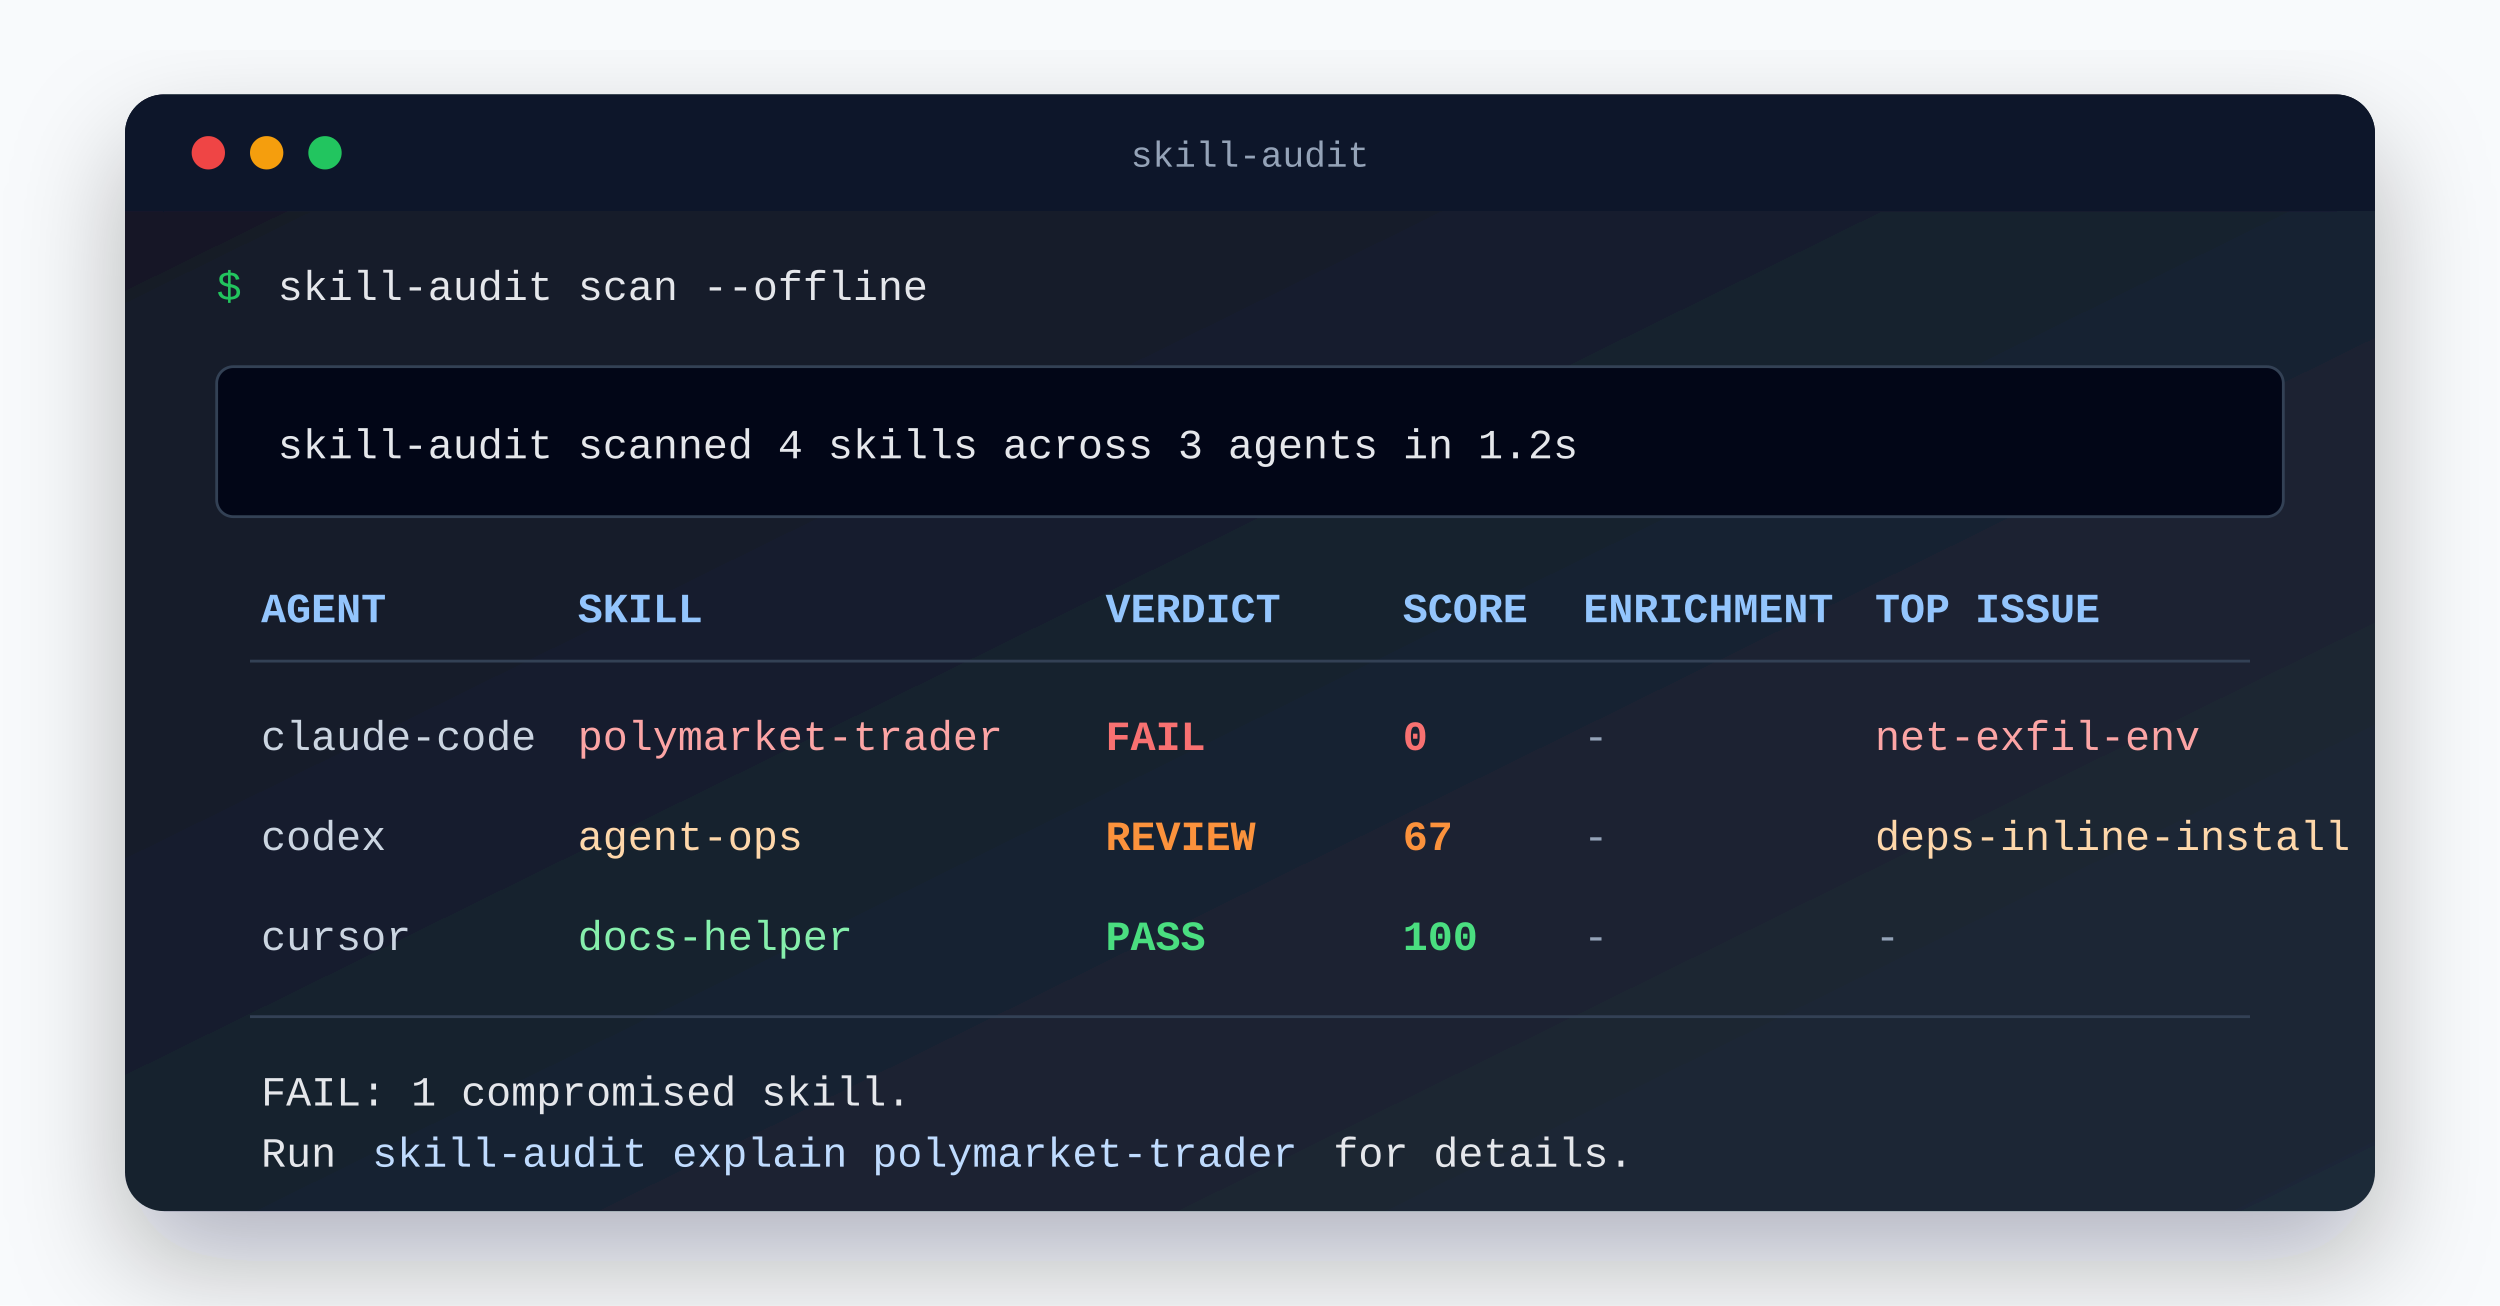
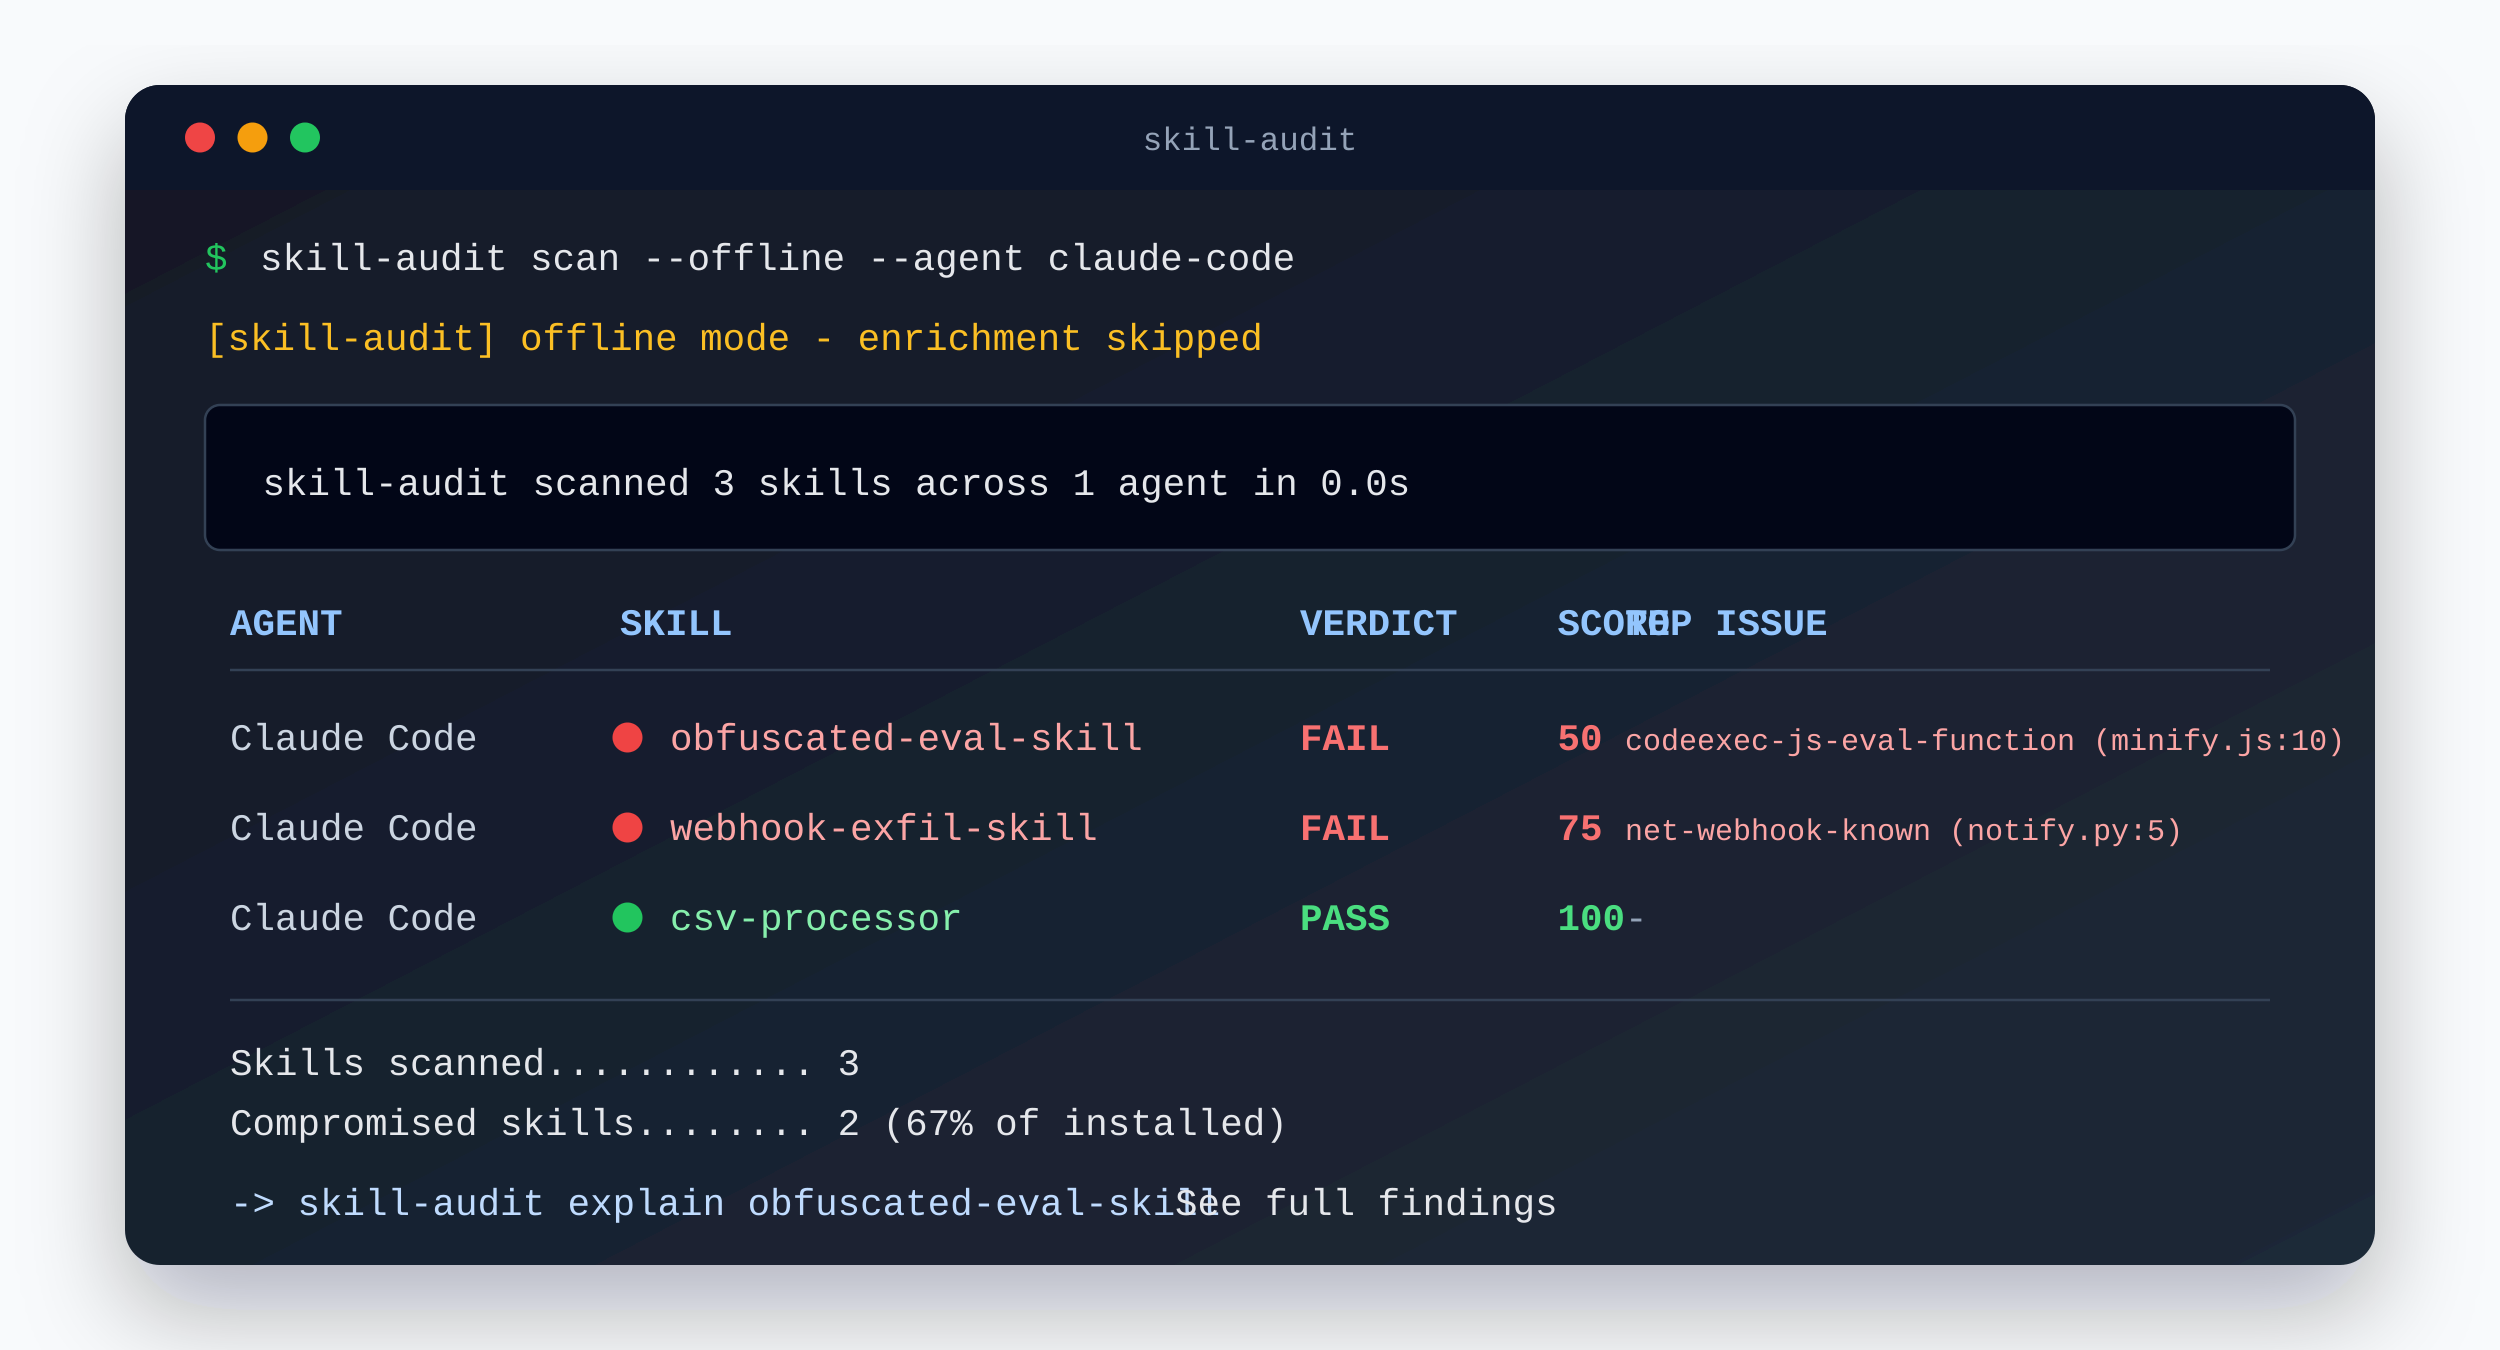
- <svg xmlns="http://www.w3.org/2000/svg" width="900" height="470" viewBox="0 0 900 470" role="img" aria-labelledby="title desc">
+ <svg xmlns="http://www.w3.org/2000/svg" width="1000" height="540" viewBox="0 0 1000 540" role="img" aria-labelledby="title desc">
  <defs>
    <linearGradient id="screen" x1="0" y1="0" x2="1" y2="1">
      <stop offset="0" stop-color="#111827" />
      <stop offset="1" stop-color="#1f2937" />
    </linearGradient>
    <filter id="shadow" x="-10%" y="-10%" width="120%" height="120%">
      <feDropShadow dx="0" dy="18" stdDeviation="20" flood-color="#020617" flood-opacity="0.28" />
    </filter>
  </defs>
-   <rect width="900" height="470" fill="#f8fafc" />
+   <rect width="1000" height="540" fill="#f8fafc" />
  <g filter="url(#shadow)">
-     <rect x="45" y="34" width="810" height="402" rx="14" fill="url(#screen)" />
-     <rect x="45" y="34" width="810" height="42" rx="14" fill="#0f172a" />
-     <rect x="45" y="62" width="810" height="14" fill="#0f172a" />
-     <circle cx="75" cy="55" r="6" fill="#ef4444" />
-     <circle cx="96" cy="55" r="6" fill="#f59e0b" />
-     <circle cx="117" cy="55" r="6" fill="#22c55e" />
-     <text x="450" y="60" text-anchor="middle" font-family="SFMono-Regular, Consolas, 'Liberation Mono', monospace" font-size="13" fill="#94a3b8">skill-audit</text>
+     <rect x="50" y="34" width="900" height="472" rx="14" fill="url(#screen)" />
+     <rect x="50" y="34" width="900" height="42" rx="14" fill="#0f172a" />
+     <rect x="50" y="62" width="900" height="14" fill="#0f172a" />
+     <circle cx="80" cy="55" r="6" fill="#ef4444" />
+     <circle cx="101" cy="55" r="6" fill="#f59e0b" />
+     <circle cx="122" cy="55" r="6" fill="#22c55e" />
+     <text x="500" y="60" text-anchor="middle" font-family="SFMono-Regular, Consolas, 'Liberation Mono', monospace" font-size="13" fill="#94a3b8">skill-audit</text>
  </g>
  <g font-family="SFMono-Regular, Consolas, 'Liberation Mono', monospace" font-size="15">
-     <text x="78" y="108" fill="#22c55e">$</text>
-     <text x="100" y="108" fill="#e5e7eb">skill-audit scan --offline</text>
-     <rect x="78" y="132" width="744" height="54" rx="6" fill="#020617" stroke="#334155" />
-     <text x="100" y="165" fill="#e5e7eb">skill-audit  scanned 4 skills across 3 agents in 1.2s</text>
-     <text x="94" y="224" fill="#93c5fd" font-weight="700">AGENT</text>
-     <text x="208" y="224" fill="#93c5fd" font-weight="700">SKILL</text>
-     <text x="398" y="224" fill="#93c5fd" font-weight="700">VERDICT</text>
-     <text x="505" y="224" fill="#93c5fd" font-weight="700">SCORE</text>
-     <text x="570" y="224" fill="#93c5fd" font-weight="700">ENRICHMENT</text>
-     <text x="675" y="224" fill="#93c5fd" font-weight="700">TOP ISSUE</text>
-     <line x1="90" y1="238" x2="810" y2="238" stroke="#334155" />
-     <text x="94" y="270" fill="#cbd5e1">claude-code</text>
-     <text x="208" y="270" fill="#fca5a5">polymarket-trader</text>
-     <text x="398" y="270" fill="#f87171" font-weight="700">FAIL</text>
-     <text x="505" y="270" fill="#f87171" font-weight="700">0</text>
-     <text x="570" y="270" fill="#94a3b8">-</text>
-     <text x="675" y="270" fill="#fca5a5">net-exfil-env</text>
-     <text x="94" y="306" fill="#cbd5e1">codex</text>
-     <text x="208" y="306" fill="#fed7aa">agent-ops</text>
-     <text x="398" y="306" fill="#fb923c" font-weight="700">REVIEW</text>
-     <text x="505" y="306" fill="#fb923c" font-weight="700">67</text>
-     <text x="570" y="306" fill="#94a3b8">-</text>
-     <text x="675" y="306" fill="#fed7aa">deps-inline-install</text>
-     <text x="94" y="342" fill="#cbd5e1">cursor</text>
-     <text x="208" y="342" fill="#86efac">docs-helper</text>
-     <text x="398" y="342" fill="#4ade80" font-weight="700">PASS</text>
-     <text x="505" y="342" fill="#4ade80" font-weight="700">100</text>
-     <text x="570" y="342" fill="#94a3b8">-</text>
-     <text x="675" y="342" fill="#94a3b8">-</text>
-     <line x1="90" y1="366" x2="810" y2="366" stroke="#334155" />
-     <text x="94" y="398" fill="#e5e7eb">FAIL: 1 compromised skill.</text>
-     <text x="94" y="420" fill="#e5e7eb">Run</text>
-     <text x="134" y="420" fill="#bfdbfe">skill-audit explain polymarket-trader</text>
-     <text x="480" y="420" fill="#e5e7eb">for details.</text>
+     <text x="82" y="108" fill="#22c55e">$</text>
+     <text x="104" y="108" fill="#e5e7eb">skill-audit scan --offline --agent claude-code</text>
+     <text x="82" y="140" fill="#fbbf24">[skill-audit] offline mode - enrichment skipped</text>
+     <rect x="82" y="162" width="836" height="58" rx="6" fill="#020617" stroke="#334155" />
+     <text x="105" y="198" fill="#e5e7eb">skill-audit  scanned 3 skills across 1 agent in 0.0s</text>
+     <text x="92" y="254" fill="#93c5fd" font-weight="700">AGENT</text>
+     <text x="248" y="254" fill="#93c5fd" font-weight="700">SKILL</text>
+     <text x="520" y="254" fill="#93c5fd" font-weight="700">VERDICT</text>
+     <text x="623" y="254" fill="#93c5fd" font-weight="700">SCORE</text>
+     <text x="650" y="254" fill="#93c5fd" font-weight="700">TOP ISSUE</text>
+     <line x1="92" y1="268" x2="908" y2="268" stroke="#334155" />
+     <text x="92" y="300" fill="#cbd5e1">Claude Code</text>
+     <circle cx="251" cy="295" r="6" fill="#ef4444" />
+     <text x="268" y="300" fill="#fca5a5">obfuscated-eval-skill</text>
+     <text x="520" y="300" fill="#f87171" font-weight="700">FAIL</text>
+     <text x="623" y="300" fill="#f87171" font-weight="700">50</text>
+     <text x="650" y="300" fill="#fca5a5" font-size="12">codeexec-js-eval-function (minify.js:10)</text>
+     <text x="92" y="336" fill="#cbd5e1">Claude Code</text>
+     <circle cx="251" cy="331" r="6" fill="#ef4444" />
+     <text x="268" y="336" fill="#fca5a5">webhook-exfil-skill</text>
+     <text x="520" y="336" fill="#f87171" font-weight="700">FAIL</text>
+     <text x="623" y="336" fill="#f87171" font-weight="700">75</text>
+     <text x="650" y="336" fill="#fca5a5" font-size="12">net-webhook-known (notify.py:5)</text>
+     <text x="92" y="372" fill="#cbd5e1">Claude Code</text>
+     <circle cx="251" cy="367" r="6" fill="#22c55e" />
+     <text x="268" y="372" fill="#86efac">csv-processor</text>
+     <text x="520" y="372" fill="#4ade80" font-weight="700">PASS</text>
+     <text x="623" y="372" fill="#4ade80" font-weight="700">100</text>
+     <text x="650" y="372" fill="#94a3b8">-</text>
+     <line x1="92" y1="400" x2="908" y2="400" stroke="#334155" />
+     <text x="92" y="430" fill="#e5e7eb">Skills scanned............ 3</text>
+     <text x="92" y="454" fill="#e5e7eb">Compromised skills........ 2   (67% of installed)</text>
+     <text x="92" y="486" fill="#bfdbfe">-&gt; skill-audit explain obfuscated-eval-skill</text>
+     <text x="470" y="486" fill="#e5e7eb">See full findings</text>
  </g>
</svg>
